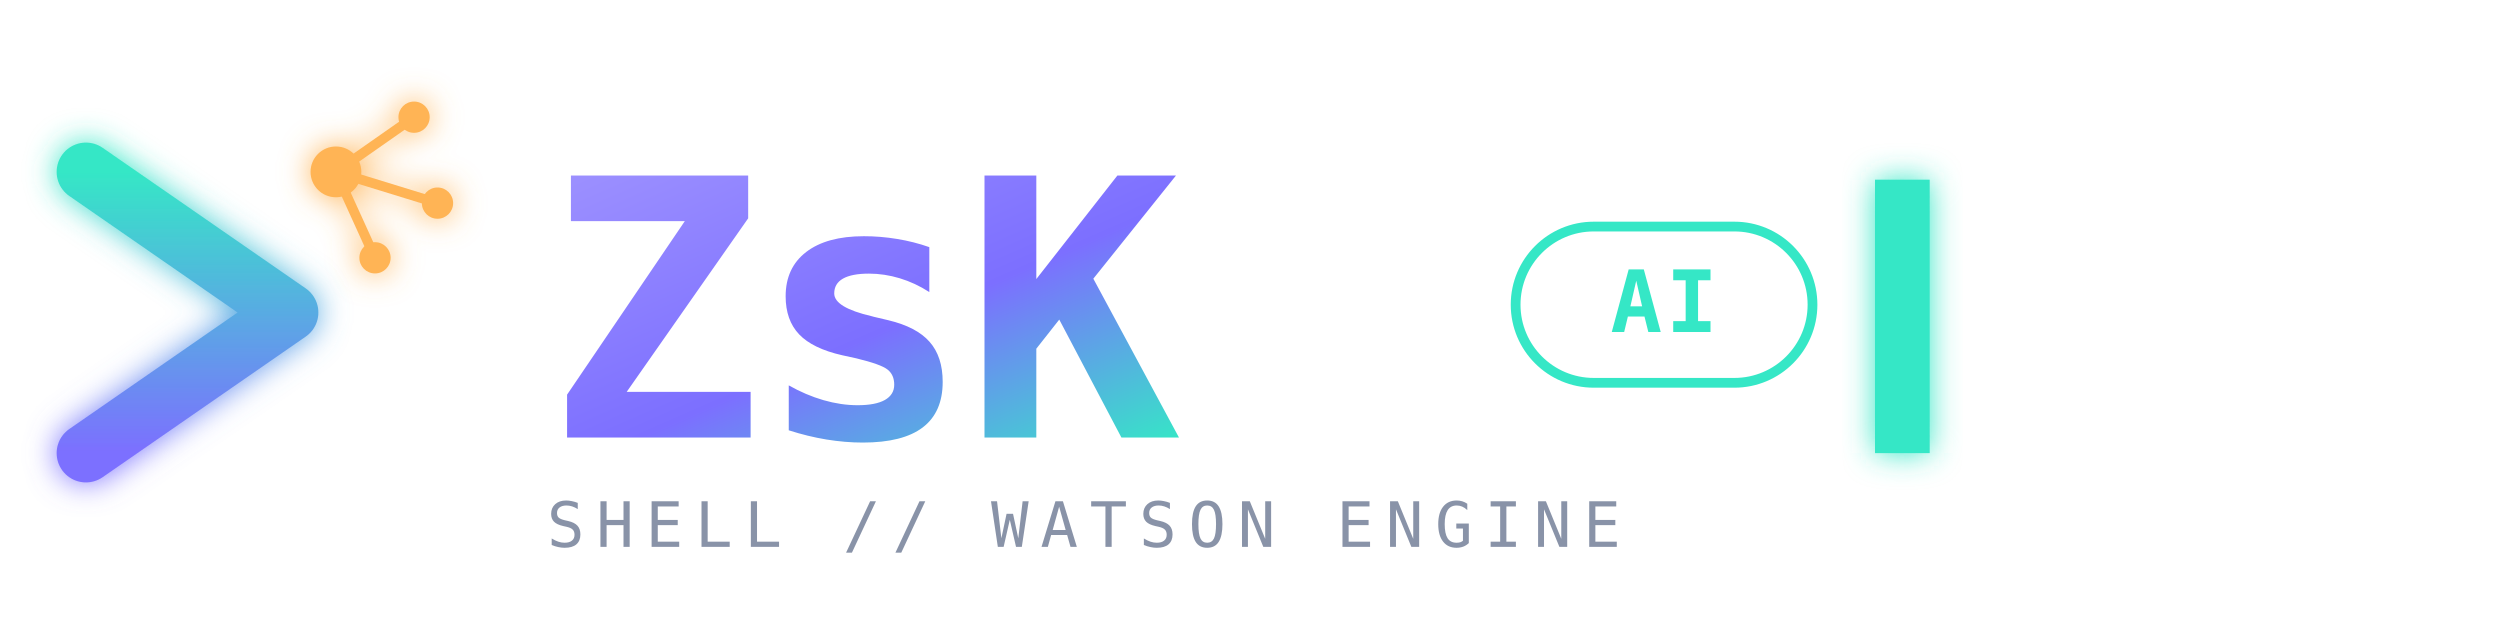
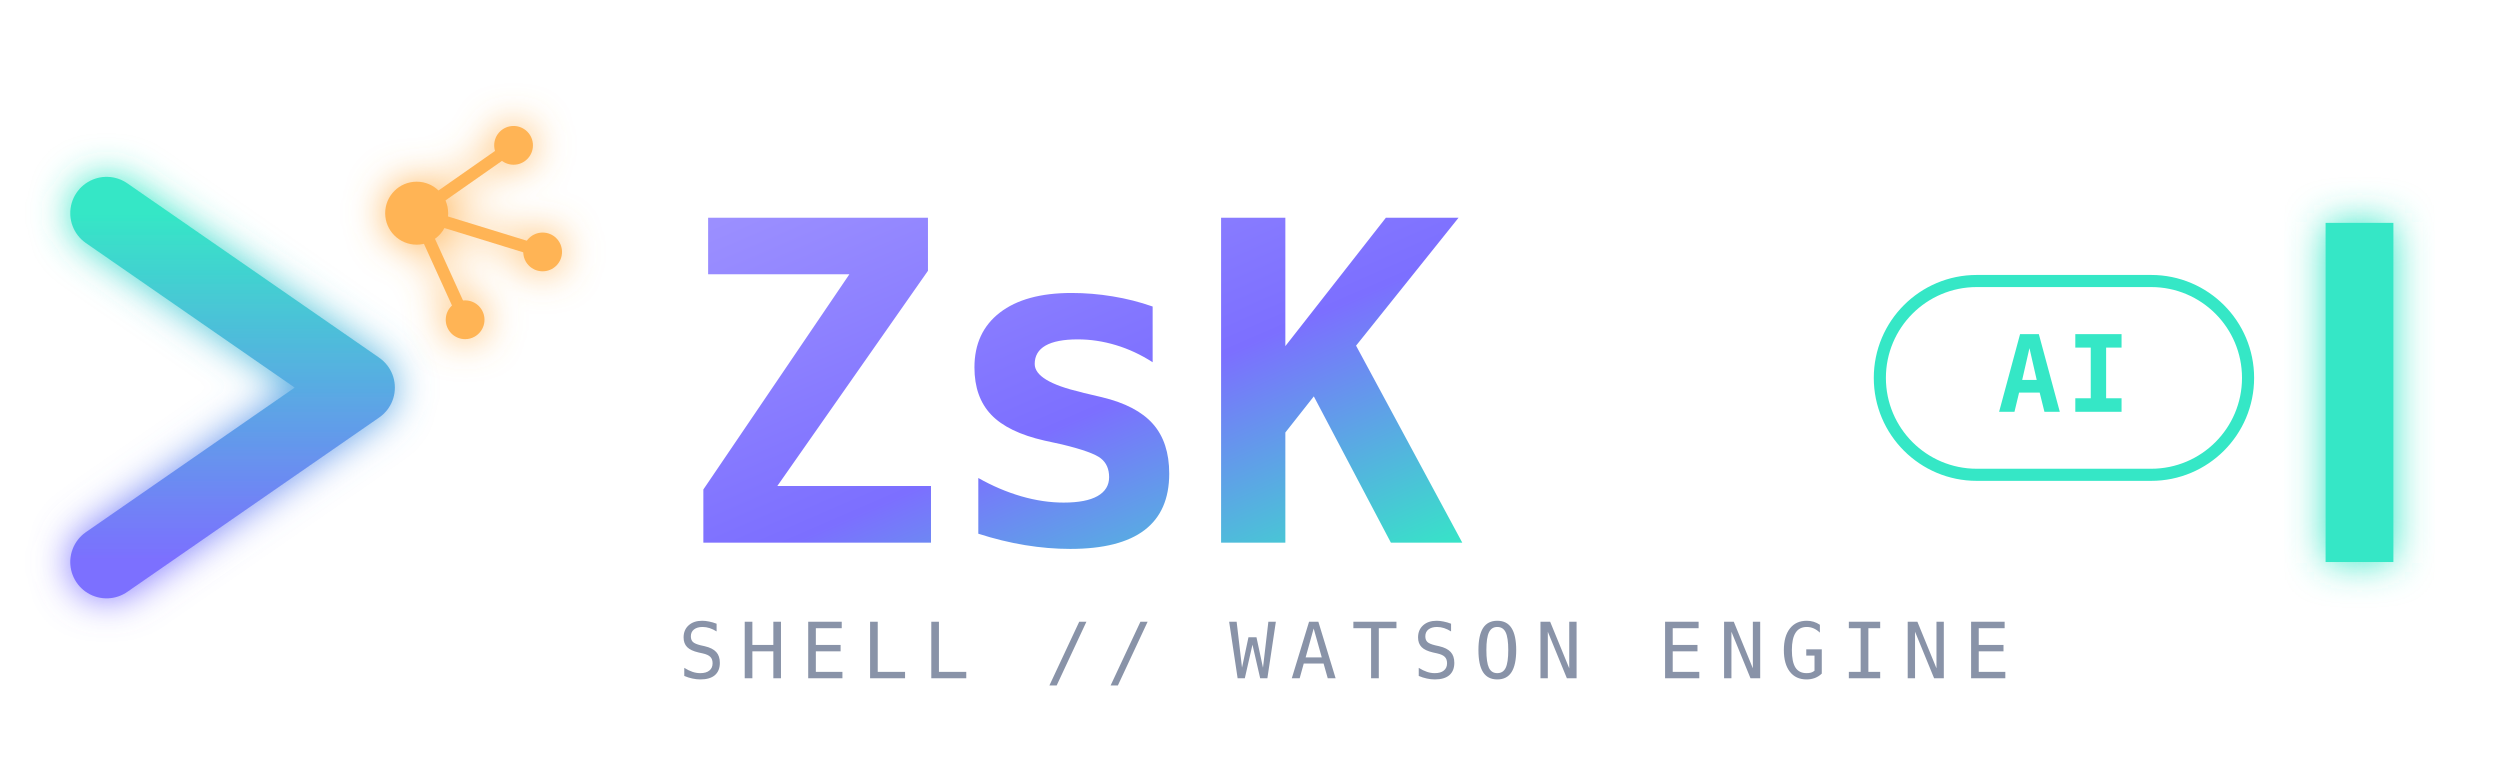
- <svg xmlns="http://www.w3.org/2000/svg" width="640" height="160" viewBox="0 0 640 160" role="img" aria-label="ZsK AI">
+ <svg xmlns="http://www.w3.org/2000/svg" width="516" height="160" viewBox="0 0 516 160" role="img" aria-label="ZsK AI">
  <defs>
    <linearGradient id="wordmarkDark" x1="0" y1="0" x2="1" y2="1">
      <stop offset="0%" stop-color="#9C90FF" />
      <stop offset="55%" stop-color="#7C6FFF" />
      <stop offset="100%" stop-color="#35E7C6" />
    </linearGradient>
    <linearGradient id="caretDark" x1="0" y1="0" x2="0" y2="1">
      <stop offset="0%" stop-color="#35E7C6" />
      <stop offset="100%" stop-color="#7C6FFF" />
    </linearGradient>
    <filter id="glowDark" x="-60%" y="-60%" width="220%" height="220%">
      <feGaussianBlur in="SourceGraphic" stdDeviation="4" result="blur" />
      <feMerge>
        <feMergeNode in="blur" />
        <feMergeNode in="SourceGraphic" />
      </feMerge>
    </filter>
  </defs>
  <path d="M22 44 L74 80 L22 116" fill="none" stroke="url(#caretDark)" stroke-width="15" stroke-linecap="round" stroke-linejoin="round" filter="url(#glowDark)" />
  <g filter="url(#glowDark)">
    <line x1="86" y1="44" x2="106" y2="30" stroke="#FFB454" stroke-width="2.5" />
    <line x1="86" y1="44" x2="112" y2="52" stroke="#FFB454" stroke-width="2.5" />
    <line x1="86" y1="44" x2="96" y2="66" stroke="#FFB454" stroke-width="2.5" />
    <circle cx="86" cy="44" r="6.5" fill="#FFB454" />
    <circle cx="106" cy="30" r="4" fill="#FFB454" />
    <circle cx="112" cy="52" r="4" fill="#FFB454" />
    <circle cx="96" cy="66" r="4" fill="#FFB454" />
  </g>
  <text x="140" y="112" font-family="'JetBrains Mono','Fira Code',ui-monospace,Consolas,monospace" font-weight="700" font-size="92" letter-spacing="-2" fill="url(#wordmarkDark)">ZsK</text>
  <g transform="translate(388,58)">
    <rect x="0" y="0" width="76" height="40" rx="20" fill="none" stroke="#35E7C6" stroke-width="2.5" />
    <text x="38" y="27" font-family="'JetBrains Mono','Fira Code',ui-monospace,Consolas,monospace" font-weight="700" font-size="22" letter-spacing="1" fill="#35E7C6" text-anchor="middle">AI</text>
  </g>
  <rect x="480" y="46" width="14" height="70" fill="#35E7C6" filter="url(#glowDark)">
    <animate attributeName="opacity" values="1;0.15;1" dur="1.2s" repeatCount="indefinite" />
  </rect>
  <text x="140" y="140" font-family="ui-monospace,Consolas,monospace" font-size="16" letter-spacing="3" fill="#8993A8">SHELL // WATSON ENGINE</text>
</svg>
